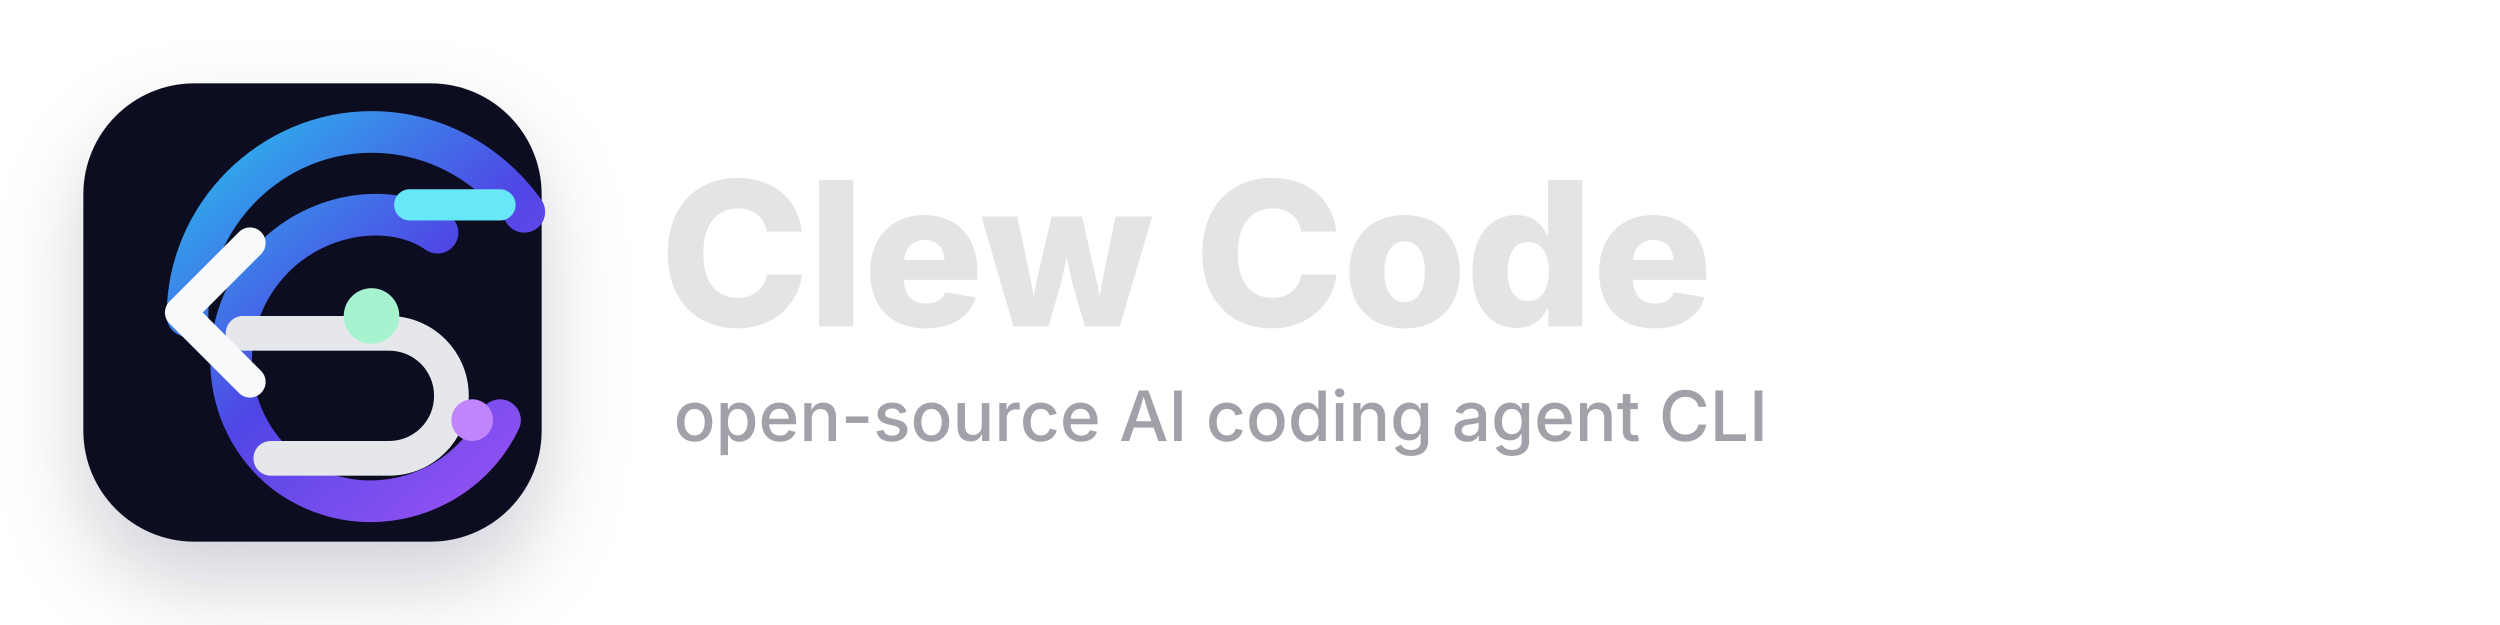
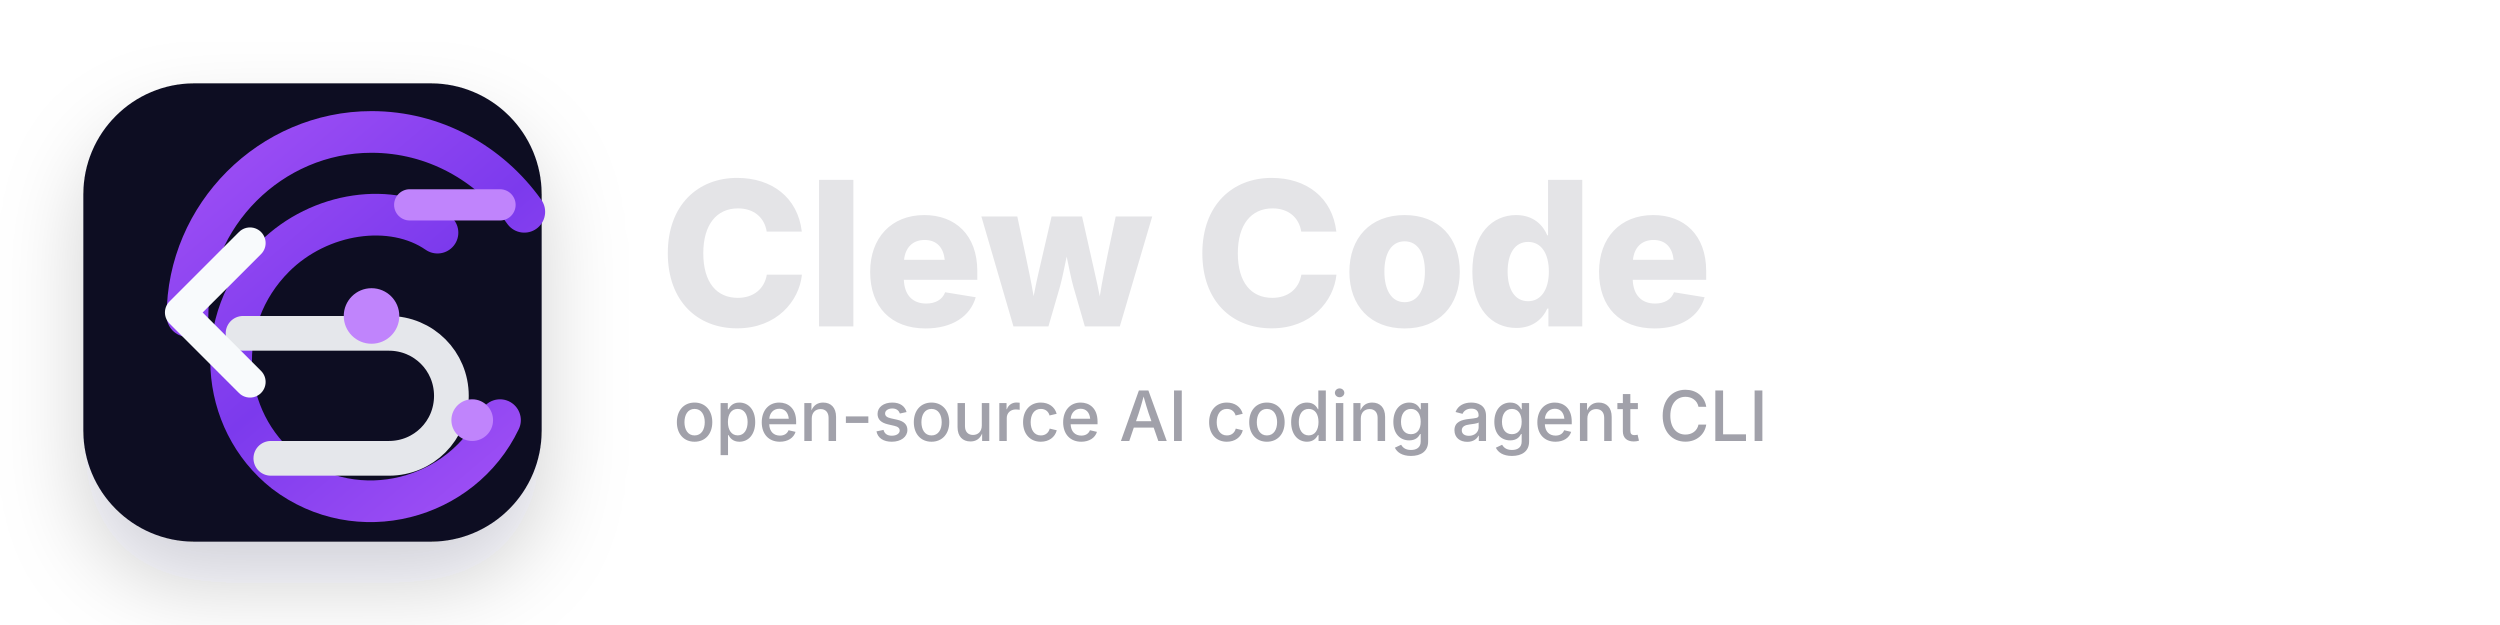
<svg xmlns="http://www.w3.org/2000/svg" width="720" height="180" viewBox="0 0 720 180" fill="none" role="img" aria-labelledby="title desc">
  <defs>
    <linearGradient id="g" x1="48" y1="24" x2="158" y2="154" gradientUnits="userSpaceOnUse">
-       <stop stop-color="#22D3EE" />
-       <stop offset=".52" stop-color="#4F46E5" />
+       <stop stop-color="#A855F7" />
+       <stop offset=".52" stop-color="#7C3AED" />
      <stop offset="1" stop-color="#A855F7" />
    </linearGradient>
    <filter id="soft" x="-20%" y="-20%" width="140%" height="140%">
      <feDropShadow dx="0" dy="12" stdDeviation="12" flood-color="#111827" flood-opacity=".18" />
    </filter>
  </defs>
  <rect x="24" y="24" width="132" height="132" rx="32" fill="#0B1020" filter="url(#soft)" />
  <path d="M54 91c0-29 24-53 53-53 18 0 34 9 44 23" stroke="url(#g)" stroke-width="12" stroke-linecap="round" />
  <path d="M126 67c-13-9-34-6-47 7-18 18-16 47 3 62 21 16 51 8 62-15" stroke="url(#g)" stroke-width="12" stroke-linecap="round" />
  <path d="M70 96h42c10 0 18 8 18 18s-8 18-18 18H78" stroke="#E5E7EB" stroke-width="10" stroke-linecap="round" />
  <path d="M72 70 52 90l20 20" stroke="#F8FAFC" stroke-width="9" stroke-linecap="round" stroke-linejoin="round" />
-   <path d="M118 59h26" stroke="#67E8F9" stroke-width="9" stroke-linecap="round" />
-   <circle cx="107" cy="91" r="8" fill="#A7F3D0" />
+   <path d="M118 59h26" stroke="#C084FC" stroke-width="9" stroke-linecap="round" />
+   <circle cx="107" cy="91" r="8" fill="#C084FC" />
  <circle cx="136" cy="121" r="6" fill="#C084FC" />
  <text x="190" y="94" fill="#E4E4E7" font-family="Inter, ui-sans-serif, system-ui, sans-serif" font-size="58" font-weight="800" letter-spacing="-.5">
    Clew Code
  </text>
  <text x="194" y="127" fill="#A1A1AA" font-family="Inter, ui-sans-serif, system-ui, sans-serif" font-size="20" font-weight="500">
    open-source AI coding agent CLI
  </text>
</svg>
